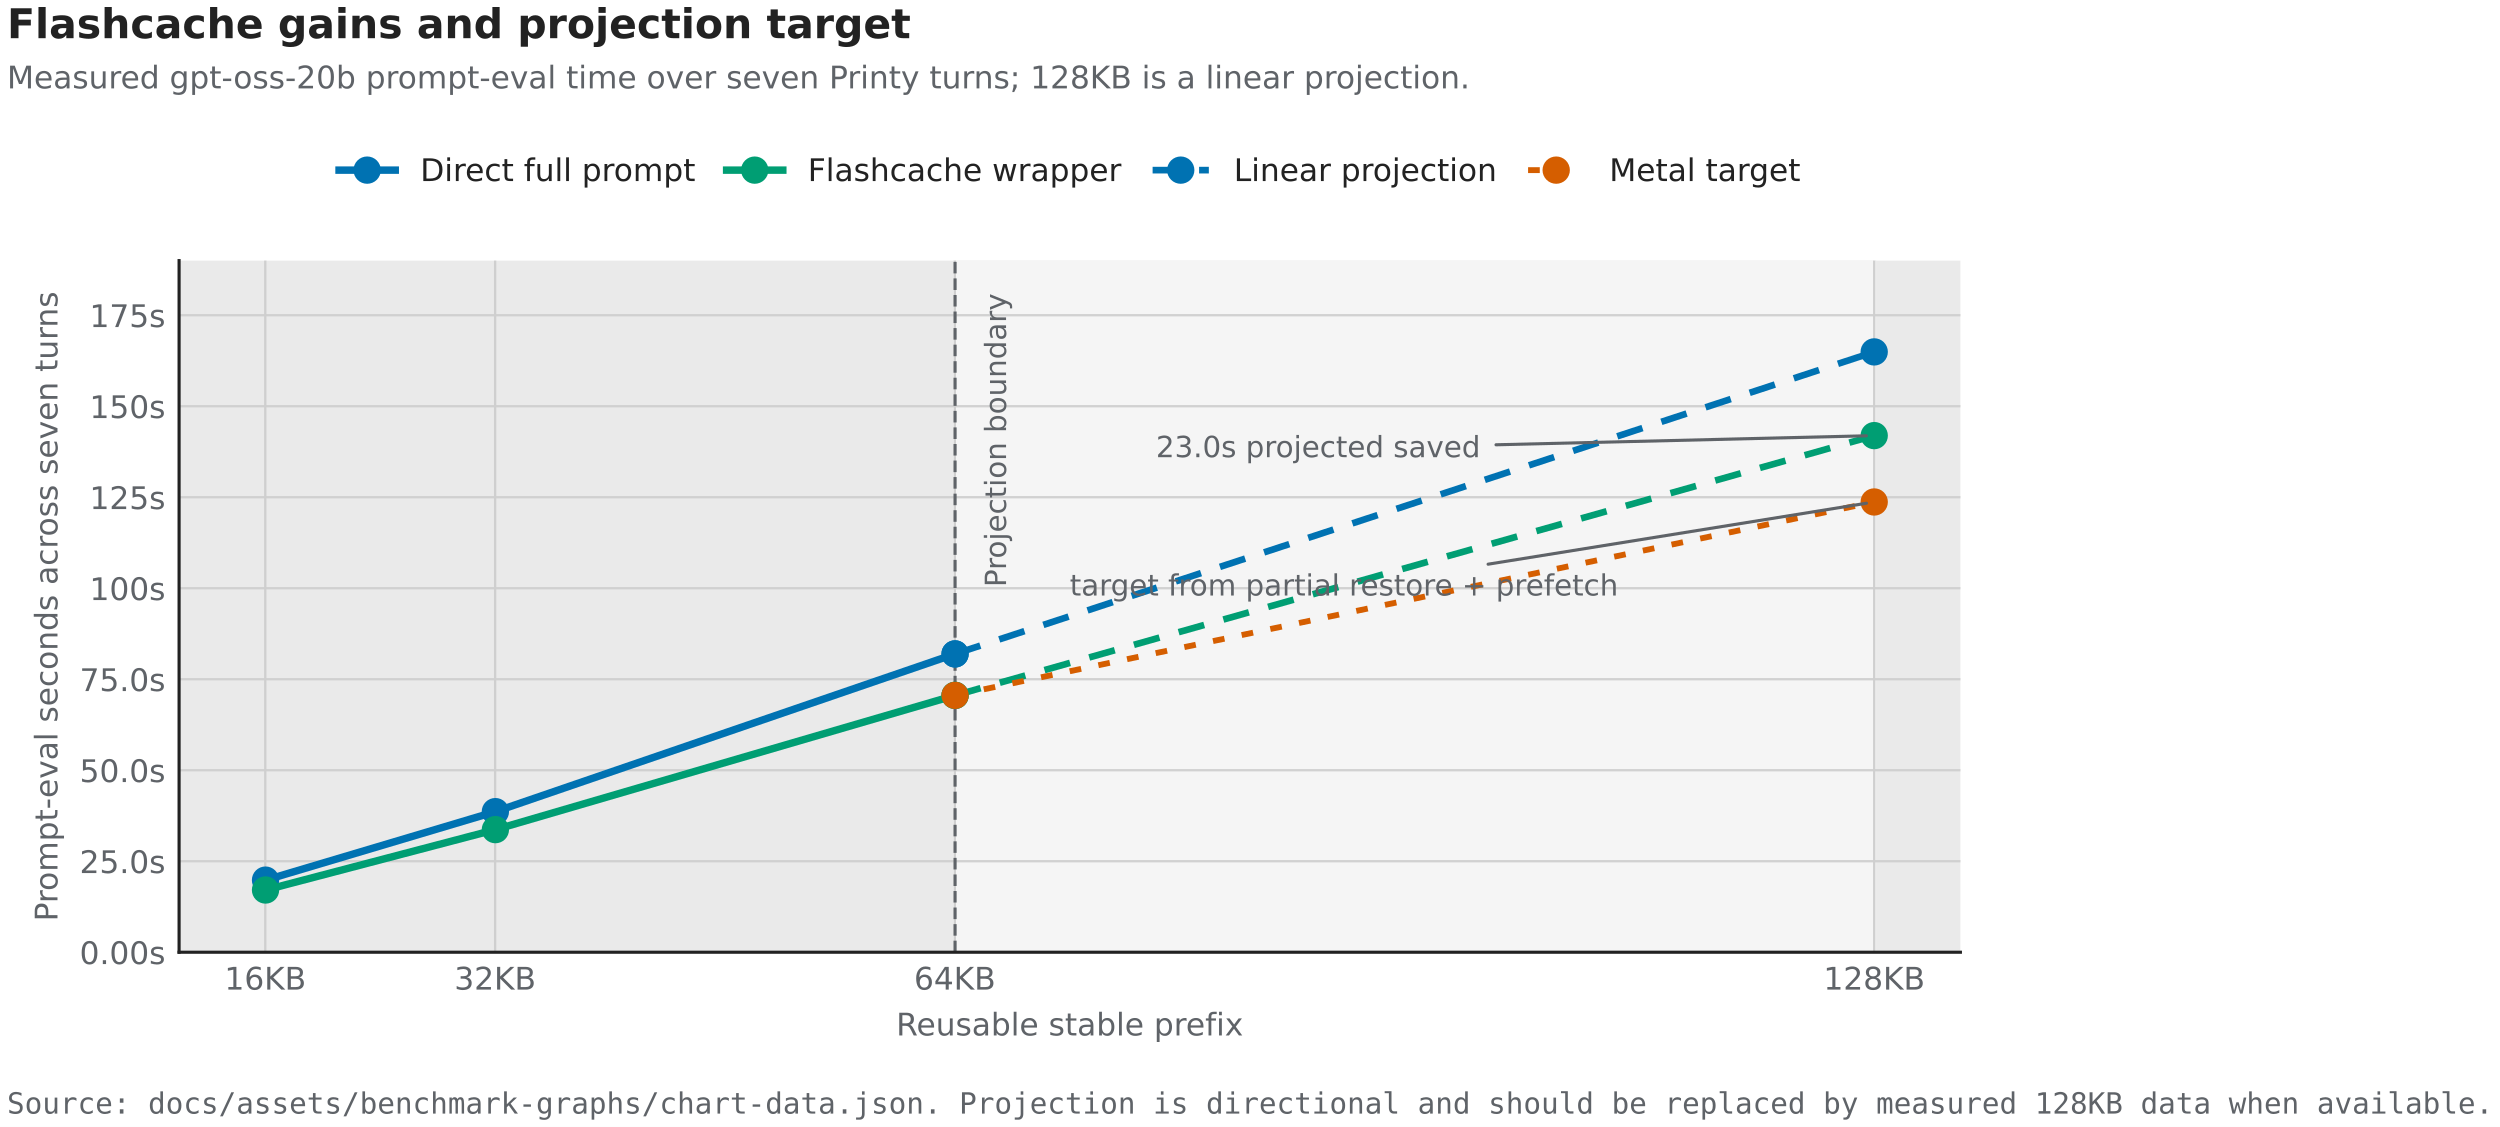
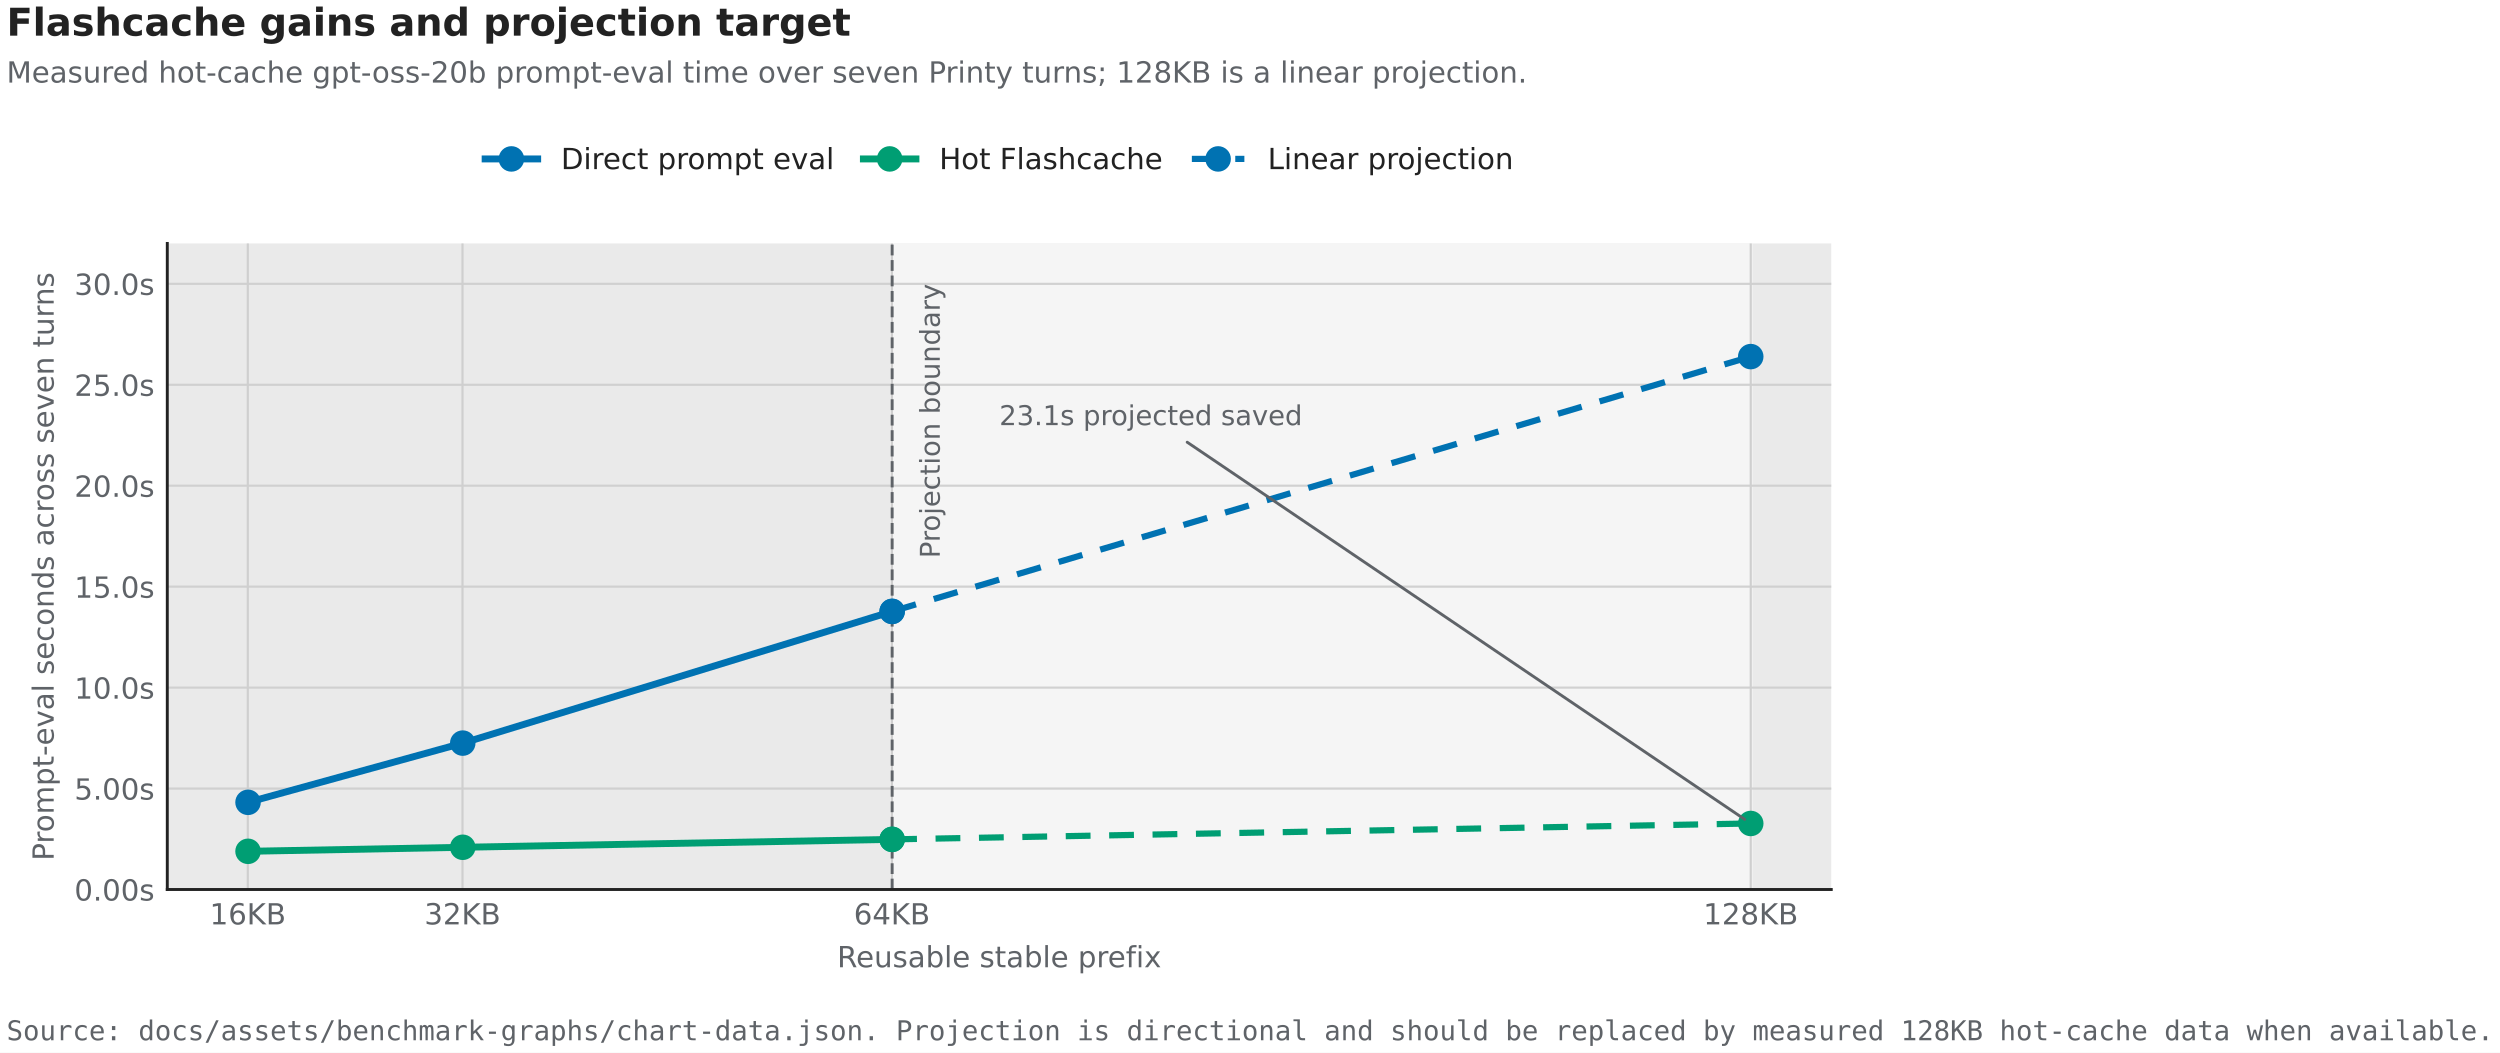
- <svg xmlns="http://www.w3.org/2000/svg" xmlns:xlink="http://www.w3.org/1999/xlink" width="640.248pt" height="288.603pt" viewBox="0 0 640.248 288.603" version="1.1">
+ <svg xmlns="http://www.w3.org/2000/svg" xmlns:xlink="http://www.w3.org/1999/xlink" width="685.4pt" height="288.603pt" viewBox="0 0 685.4 288.603" version="1.1">
  <defs>
    <style type="text/css">*{stroke-linejoin: round; stroke-linecap: butt}</style>
  </defs>
  <g id="figure_1">
    <g id="patch_1">
-       <path d="M 0 288.603 L 640.248 288.603 L 640.248 0 L 0 0 z " style="fill: #ffffff" />
+       <path d="M 0 288.603 L 685.4 288.603 L 685.4 0 L 0 0 z " style="fill: #ffffff" />
    </g>
    <g id="axes_1">
      <g id="patch_2">
        <path d="M 45.864 243.864 L 502.056 243.864 L 502.056 66.744 L 45.864 66.744 z " style="fill: #eaeaea" />
      </g>
      <g id="patch_3">
-         <path d="M 244.593 243.864 L 479.982 243.864 L 479.982 66.744 L 244.593 66.744 z " clip-path="url(#pdcb2463ff4)" style="fill: #f5f5f5; stroke: #f5f5f5; stroke-linejoin: miter" />
+         <path d="M 244.593 243.864 L 479.982 243.864 L 479.982 66.744 L 244.593 66.744 z " clip-path="url(#p97bb12592a)" style="fill: #f5f5f5; stroke: #f5f5f5; stroke-linejoin: miter" />
      </g>
      <g id="matplotlib.axis_1">
        <g id="xtick_1">
          <g id="line2d_1">
-             <path d="M 67.938 243.864 L 67.938 66.744 " clip-path="url(#pdcb2463ff4)" style="fill: none; stroke: #cfcfcf; stroke-width: 0.6; stroke-linecap: square" />
+             <path d="M 67.938 243.864 L 67.938 66.744 " clip-path="url(#p97bb12592a)" style="fill: none; stroke: #cfcfcf; stroke-width: 0.6; stroke-linecap: square" />
          </g>
          <g id="line2d_2" />
          <g id="text_1">
            <text style="fill: #5f6368; font: 8px 'DejaVu Sans'; text-anchor: middle" x="67.938" y="253.443" transform="rotate(-0 67.93781 253.4427)">16KB</text>
          </g>
        </g>
        <g id="xtick_2">
          <g id="line2d_3">
-             <path d="M 126.801 243.864 L 126.801 66.744 " clip-path="url(#pdcb2463ff4)" style="fill: none; stroke: #cfcfcf; stroke-width: 0.6; stroke-linecap: square" />
+             <path d="M 126.801 243.864 L 126.801 66.744 " clip-path="url(#p97bb12592a)" style="fill: none; stroke: #cfcfcf; stroke-width: 0.6; stroke-linecap: square" />
          </g>
          <g id="line2d_4" />
          <g id="text_2">
            <text style="fill: #5f6368; font: 8px 'DejaVu Sans'; text-anchor: middle" x="126.801" y="253.443" transform="rotate(-0 126.8013 253.4427)">32KB</text>
          </g>
        </g>
        <g id="xtick_3">
          <g id="line2d_5">
-             <path d="M 244.528 243.864 L 244.528 66.744 " clip-path="url(#pdcb2463ff4)" style="fill: none; stroke: #cfcfcf; stroke-width: 0.6; stroke-linecap: square" />
+             <path d="M 244.528 243.864 L 244.528 66.744 " clip-path="url(#p97bb12592a)" style="fill: none; stroke: #cfcfcf; stroke-width: 0.6; stroke-linecap: square" />
          </g>
          <g id="line2d_6" />
          <g id="text_3">
            <text style="fill: #5f6368; font: 8px 'DejaVu Sans'; text-anchor: middle" x="244.528" y="253.443" transform="rotate(-0 244.5283 253.4427)">64KB</text>
          </g>
        </g>
        <g id="xtick_4">
          <g id="line2d_7">
-             <path d="M 479.982 243.864 L 479.982 66.744 " clip-path="url(#pdcb2463ff4)" style="fill: none; stroke: #cfcfcf; stroke-width: 0.6; stroke-linecap: square" />
+             <path d="M 479.982 243.864 L 479.982 66.744 " clip-path="url(#p97bb12592a)" style="fill: none; stroke: #cfcfcf; stroke-width: 0.6; stroke-linecap: square" />
          </g>
          <g id="line2d_8" />
          <g id="text_4">
            <text style="fill: #5f6368; font: 8px 'DejaVu Sans'; text-anchor: middle" x="479.982" y="253.443" transform="rotate(-0 479.9822 253.4427)">128KB</text>
          </g>
        </g>
        <g id="text_5">
          <text style="fill: #5f6368; font: 8px 'DejaVu Sans'; text-anchor: middle" x="273.96" y="265.185" transform="rotate(-0 273.96 265.1852)">Reusable stable prefix</text>
        </g>
      </g>
      <g id="matplotlib.axis_2">
        <g id="ytick_1">
          <g id="line2d_9">
-             <path d="M 45.864 243.864 L 502.056 243.864 " clip-path="url(#pdcb2463ff4)" style="fill: none; stroke: #cfcfcf; stroke-opacity: 0.95; stroke-width: 0.6; stroke-linecap: square" />
+             <path d="M 45.864 243.864 L 502.056 243.864 " clip-path="url(#p97bb12592a)" style="fill: none; stroke: #cfcfcf; stroke-opacity: 0.95; stroke-width: 0.6; stroke-linecap: square" />
          </g>
          <g id="line2d_10" />
          <g id="text_6">
            <text style="fill: #5f6368; font: 8px 'DejaVu Sans'; text-anchor: end" x="42.364" y="246.903" transform="rotate(-0 42.364 246.9034)">0.00s</text>
          </g>
        </g>
        <g id="ytick_2">
          <g id="line2d_11">
-             <path d="M 45.864 220.559 L 502.056 220.559 " clip-path="url(#pdcb2463ff4)" style="fill: none; stroke: #cfcfcf; stroke-opacity: 0.95; stroke-width: 0.6; stroke-linecap: square" />
+             <path d="M 45.864 216.189 L 502.056 216.189 " clip-path="url(#p97bb12592a)" style="fill: none; stroke: #cfcfcf; stroke-opacity: 0.95; stroke-width: 0.6; stroke-linecap: square" />
          </g>
          <g id="line2d_12" />
          <g id="text_7">
-             <text style="fill: #5f6368; font: 8px 'DejaVu Sans'; text-anchor: end" x="42.364" y="223.598" transform="rotate(-0 42.364 223.5981)">25.0s</text>
+             <text style="fill: #5f6368; font: 8px 'DejaVu Sans'; text-anchor: end" x="42.364" y="219.228" transform="rotate(-0 42.364 219.2284)">5.00s</text>
          </g>
        </g>
        <g id="ytick_3">
          <g id="line2d_13">
-             <path d="M 45.864 197.253 L 502.056 197.253 " clip-path="url(#pdcb2463ff4)" style="fill: none; stroke: #cfcfcf; stroke-opacity: 0.95; stroke-width: 0.6; stroke-linecap: square" />
+             <path d="M 45.864 188.514 L 502.056 188.514 " clip-path="url(#p97bb12592a)" style="fill: none; stroke: #cfcfcf; stroke-opacity: 0.95; stroke-width: 0.6; stroke-linecap: square" />
          </g>
          <g id="line2d_14" />
          <g id="text_8">
-             <text style="fill: #5f6368; font: 8px 'DejaVu Sans'; text-anchor: end" x="42.364" y="200.293" transform="rotate(-0 42.364 200.2928)">50.0s</text>
+             <text style="fill: #5f6368; font: 8px 'DejaVu Sans'; text-anchor: end" x="42.364" y="191.553" transform="rotate(-0 42.364 191.5534)">10.0s</text>
          </g>
        </g>
        <g id="ytick_4">
          <g id="line2d_15">
-             <path d="M 45.864 173.948 L 502.056 173.948 " clip-path="url(#pdcb2463ff4)" style="fill: none; stroke: #cfcfcf; stroke-opacity: 0.95; stroke-width: 0.6; stroke-linecap: square" />
+             <path d="M 45.864 160.839 L 502.056 160.839 " clip-path="url(#p97bb12592a)" style="fill: none; stroke: #cfcfcf; stroke-opacity: 0.95; stroke-width: 0.6; stroke-linecap: square" />
          </g>
          <g id="line2d_16" />
          <g id="text_9">
-             <text style="fill: #5f6368; font: 8px 'DejaVu Sans'; text-anchor: end" x="42.364" y="176.988" transform="rotate(-0 42.364 176.9876)">75.0s</text>
+             <text style="fill: #5f6368; font: 8px 'DejaVu Sans'; text-anchor: end" x="42.364" y="163.878" transform="rotate(-0 42.364 163.8784)">15.0s</text>
          </g>
        </g>
        <g id="ytick_5">
          <g id="line2d_17">
-             <path d="M 45.864 150.643 L 502.056 150.643 " clip-path="url(#pdcb2463ff4)" style="fill: none; stroke: #cfcfcf; stroke-opacity: 0.95; stroke-width: 0.6; stroke-linecap: square" />
+             <path d="M 45.864 133.164 L 502.056 133.164 " clip-path="url(#p97bb12592a)" style="fill: none; stroke: #cfcfcf; stroke-opacity: 0.95; stroke-width: 0.6; stroke-linecap: square" />
          </g>
          <g id="line2d_18" />
          <g id="text_10">
-             <text style="fill: #5f6368; font: 8px 'DejaVu Sans'; text-anchor: end" x="42.364" y="153.682" transform="rotate(-0 42.364 153.6823)">100s</text>
+             <text style="fill: #5f6368; font: 8px 'DejaVu Sans'; text-anchor: end" x="42.364" y="136.203" transform="rotate(-0 42.364 136.2034)">20.0s</text>
          </g>
        </g>
        <g id="ytick_6">
          <g id="line2d_19">
-             <path d="M 45.864 127.338 L 502.056 127.338 " clip-path="url(#pdcb2463ff4)" style="fill: none; stroke: #cfcfcf; stroke-opacity: 0.95; stroke-width: 0.6; stroke-linecap: square" />
+             <path d="M 45.864 105.489 L 502.056 105.489 " clip-path="url(#p97bb12592a)" style="fill: none; stroke: #cfcfcf; stroke-opacity: 0.95; stroke-width: 0.6; stroke-linecap: square" />
          </g>
          <g id="line2d_20" />
          <g id="text_11">
-             <text style="fill: #5f6368; font: 8px 'DejaVu Sans'; text-anchor: end" x="42.364" y="130.377" transform="rotate(-0 42.364 130.3771)">125s</text>
+             <text style="fill: #5f6368; font: 8px 'DejaVu Sans'; text-anchor: end" x="42.364" y="108.528" transform="rotate(-0 42.364 108.5284)">25.0s</text>
          </g>
        </g>
        <g id="ytick_7">
          <g id="line2d_21">
-             <path d="M 45.864 104.032 L 502.056 104.032 " clip-path="url(#pdcb2463ff4)" style="fill: none; stroke: #cfcfcf; stroke-opacity: 0.95; stroke-width: 0.6; stroke-linecap: square" />
+             <path d="M 45.864 77.814 L 502.056 77.814 " clip-path="url(#p97bb12592a)" style="fill: none; stroke: #cfcfcf; stroke-opacity: 0.95; stroke-width: 0.6; stroke-linecap: square" />
          </g>
          <g id="line2d_22" />
          <g id="text_12">
-             <text style="fill: #5f6368; font: 8px 'DejaVu Sans'; text-anchor: end" x="42.364" y="107.072" transform="rotate(-0 42.364 107.0718)">150s</text>
-           </g>
-         </g>
-         <g id="ytick_8">
-           <g id="line2d_23">
-             <path d="M 45.864 80.727 L 502.056 80.727 " clip-path="url(#pdcb2463ff4)" style="fill: none; stroke: #cfcfcf; stroke-opacity: 0.95; stroke-width: 0.6; stroke-linecap: square" />
-           </g>
-           <g id="line2d_24" />
-           <g id="text_13">
-             <text style="fill: #5f6368; font: 8px 'DejaVu Sans'; text-anchor: end" x="42.364" y="83.767" transform="rotate(-0 42.364 83.76653)">175s</text>
-           </g>
-         </g>
-         <g id="text_14">
+             <text style="fill: #5f6368; font: 8px 'DejaVu Sans'; text-anchor: end" x="42.364" y="80.853" transform="rotate(-0 42.364 80.85337)">30.0s</text>
+           </g>
+         </g>
+         <g id="text_13">
          <text style="fill: #5f6368; font: 8px 'DejaVu Sans'; text-anchor: middle" x="14.72" y="155.304" transform="rotate(-90 14.72025 155.304)">Prompt-eval seconds across seven turns</text>
        </g>
      </g>
+       <g id="line2d_23">
+         <path d="M 244.593 243.864 L 244.593 66.744 " clip-path="url(#p97bb12592a)" style="fill: none; stroke-dasharray: 2.96,1.28; stroke-dashoffset: 0; stroke: #5f6368; stroke-width: 0.8" />
+       </g>
+       <g id="line2d_24">
+         <path d="M 68.002 219.966 L 126.866 203.731 L 244.593 167.623 " clip-path="url(#p97bb12592a)" style="fill: none; stroke: #0072b2; stroke-width: 1.9; stroke-linecap: square" />
+         <defs>
+           <path id="medde33f8b8" d="M 0 3 C 0.796 3 1.559 2.684 2.121 2.121 C 2.684 1.559 3 0.796 3 0 C 3 -0.796 2.684 -1.559 2.121 -2.121 C 1.559 -2.684 0.796 -3 0 -3 C -0.796 -3 -1.559 -2.684 -2.121 -2.121 C -2.684 -1.559 -3 -0.796 -3 0 C -3 0.796 -2.684 1.559 -2.121 2.121 C -1.559 2.684 -0.796 3 0 3 z " style="stroke: #0072b2" />
+         </defs>
+         <g clip-path="url(#p97bb12592a)">
+           <use xlink:href="#medde33f8b8" x="68.002" y="219.966" style="fill: #0072b2; stroke: #0072b2" />
+           <use xlink:href="#medde33f8b8" x="126.866" y="203.731" style="fill: #0072b2; stroke: #0072b2" />
+           <use xlink:href="#medde33f8b8" x="244.593" y="167.623" style="fill: #0072b2; stroke: #0072b2" />
+         </g>
+       </g>
      <g id="line2d_25">
-         <path d="M 244.593 243.864 L 244.593 66.744 " clip-path="url(#pdcb2463ff4)" style="fill: none; stroke-dasharray: 2.96,1.28; stroke-dashoffset: 0; stroke: #5f6368; stroke-width: 0.8" />
+         <path d="M 68.002 233.397 L 126.866 232.291 L 244.593 230.124 " clip-path="url(#p97bb12592a)" style="fill: none; stroke: #009e73; stroke-width: 1.9; stroke-linecap: square" />
+         <defs>
+           <path id="m64eada8c5f" d="M 0 3 C 0.796 3 1.559 2.684 2.121 2.121 C 2.684 1.559 3 0.796 3 0 C 3 -0.796 2.684 -1.559 2.121 -2.121 C 1.559 -2.684 0.796 -3 0 -3 C -0.796 -3 -1.559 -2.684 -2.121 -2.121 C -2.684 -1.559 -3 -0.796 -3 0 C -3 0.796 -2.684 1.559 -2.121 2.121 C -1.559 2.684 -0.796 3 0 3 z " style="stroke: #009e73" />
+         </defs>
+         <g clip-path="url(#p97bb12592a)">
+           <use xlink:href="#m64eada8c5f" x="68.002" y="233.397" style="fill: #009e73; stroke: #009e73" />
+           <use xlink:href="#m64eada8c5f" x="126.866" y="232.291" style="fill: #009e73; stroke: #009e73" />
+           <use xlink:href="#m64eada8c5f" x="244.593" y="230.124" style="fill: #009e73; stroke: #009e73" />
+         </g>
      </g>
      <g id="line2d_26">
-         <path d="M 68.002 225.398 L 126.866 207.857 L 244.593 167.467 " clip-path="url(#pdcb2463ff4)" style="fill: none; stroke: #0072b2; stroke-width: 1.9; stroke-linecap: square" />
-         <defs>
-           <path id="m6eed966468" d="M 0 3 C 0.796 3 1.559 2.684 2.121 2.121 C 2.684 1.559 3 0.796 3 0 C 3 -0.796 2.684 -1.559 2.121 -2.121 C 1.559 -2.684 0.796 -3 0 -3 C -0.796 -3 -1.559 -2.684 -2.121 -2.121 C -2.684 -1.559 -3 -0.796 -3 0 C -3 0.796 -2.684 1.559 -2.121 2.121 C -1.559 2.684 -0.796 3 0 3 z " style="stroke: #0072b2" />
-         </defs>
-         <g clip-path="url(#pdcb2463ff4)">
-           <use xlink:href="#m6eed966468" x="68.002" y="225.398" style="fill: #0072b2; stroke: #0072b2" />
-           <use xlink:href="#m6eed966468" x="126.866" y="207.857" style="fill: #0072b2; stroke: #0072b2" />
-           <use xlink:href="#m6eed966468" x="244.593" y="167.467" style="fill: #0072b2; stroke: #0072b2" />
+         <path d="M 244.593 167.623 L 479.982 97.766 " clip-path="url(#p97bb12592a)" style="fill: none; stroke-dasharray: 6.8,5.1; stroke-dashoffset: 0; stroke: #0072b2; stroke-width: 1.7" />
+         <g clip-path="url(#p97bb12592a)">
+           <use xlink:href="#medde33f8b8" x="244.593" y="167.623" style="fill: #0072b2; stroke: #0072b2" />
+           <use xlink:href="#medde33f8b8" x="479.982" y="97.766" style="fill: #0072b2; stroke: #0072b2" />
        </g>
      </g>
      <g id="line2d_27">
-         <path d="M 68.002 227.929 L 126.866 212.466 L 244.593 178.084 " clip-path="url(#pdcb2463ff4)" style="fill: none; stroke: #009e73; stroke-width: 1.9; stroke-linecap: square" />
-         <defs>
-           <path id="m3d71866278" d="M 0 3 C 0.796 3 1.559 2.684 2.121 2.121 C 2.684 1.559 3 0.796 3 0 C 3 -0.796 2.684 -1.559 2.121 -2.121 C 1.559 -2.684 0.796 -3 0 -3 C -0.796 -3 -1.559 -2.684 -2.121 -2.121 C -2.684 -1.559 -3 -0.796 -3 0 C -3 0.796 -2.684 1.559 -2.121 2.121 C -1.559 2.684 -0.796 3 0 3 z " style="stroke: #009e73" />
-         </defs>
-         <g clip-path="url(#pdcb2463ff4)">
-           <use xlink:href="#m3d71866278" x="68.002" y="227.929" style="fill: #009e73; stroke: #009e73" />
-           <use xlink:href="#m3d71866278" x="126.866" y="212.466" style="fill: #009e73; stroke: #009e73" />
-           <use xlink:href="#m3d71866278" x="244.593" y="178.084" style="fill: #009e73; stroke: #009e73" />
-         </g>
-       </g>
-       <g id="line2d_28">
-         <path d="M 244.593 167.467 L 479.982 90.122 " clip-path="url(#pdcb2463ff4)" style="fill: none; stroke-dasharray: 6.8,5.1; stroke-dashoffset: 0; stroke: #0072b2; stroke-width: 1.7" />
-         <g clip-path="url(#pdcb2463ff4)">
-           <use xlink:href="#m6eed966468" x="244.593" y="167.467" style="fill: #0072b2; stroke: #0072b2" />
-           <use xlink:href="#m6eed966468" x="479.982" y="90.122" style="fill: #0072b2; stroke: #0072b2" />
-         </g>
-       </g>
-       <g id="line2d_29">
-         <path d="M 244.593 178.084 L 479.982 111.559 " clip-path="url(#pdcb2463ff4)" style="fill: none; stroke-dasharray: 6.8,5.1; stroke-dashoffset: 0; stroke: #009e73; stroke-width: 1.7" />
-         <g clip-path="url(#pdcb2463ff4)">
-           <use xlink:href="#m3d71866278" x="244.593" y="178.084" style="fill: #009e73; stroke: #009e73" />
-           <use xlink:href="#m3d71866278" x="479.982" y="111.559" style="fill: #009e73; stroke: #009e73" />
-         </g>
-       </g>
-       <g id="line2d_30">
-         <path d="M 244.593 178.084 L 479.982 128.557 " clip-path="url(#pdcb2463ff4)" style="fill: none; stroke-dasharray: 3,4.5; stroke-dashoffset: 0; stroke: #d55e00; stroke-width: 1.5" />
-         <defs>
-           <path id="m1abca7100c" d="M 0 3 C 0.796 3 1.559 2.684 2.121 2.121 C 2.684 1.559 3 0.796 3 0 C 3 -0.796 2.684 -1.559 2.121 -2.121 C 1.559 -2.684 0.796 -3 0 -3 C -0.796 -3 -1.559 -2.684 -2.121 -2.121 C -2.684 -1.559 -3 -0.796 -3 0 C -3 0.796 -2.684 1.559 -2.121 2.121 C -1.559 2.684 -0.796 3 0 3 z " style="stroke: #d55e00" />
-         </defs>
-         <g clip-path="url(#pdcb2463ff4)">
-           <use xlink:href="#m1abca7100c" x="244.593" y="178.084" style="fill: #d55e00; stroke: #d55e00" />
-           <use xlink:href="#m1abca7100c" x="479.982" y="128.557" style="fill: #d55e00; stroke: #d55e00" />
+         <path d="M 244.593 230.124 L 479.982 225.763 " clip-path="url(#p97bb12592a)" style="fill: none; stroke-dasharray: 6.8,5.1; stroke-dashoffset: 0; stroke: #009e73; stroke-width: 1.7" />
+         <g clip-path="url(#p97bb12592a)">
+           <use xlink:href="#m64eada8c5f" x="244.593" y="230.124" style="fill: #009e73; stroke: #009e73" />
+           <use xlink:href="#m64eada8c5f" x="479.982" y="225.763" style="fill: #009e73; stroke: #009e73" />
        </g>
      </g>
      <g id="patch_4">
        <path d="M 45.864 243.864 L 45.864 66.744 " style="fill: none; stroke: #222222; stroke-width: 0.8; stroke-linejoin: miter; stroke-linecap: square" />
      </g>
      <g id="patch_5">
        <path d="M 45.864 243.864 L 502.056 243.864 " style="fill: none; stroke: #222222; stroke-width: 0.8; stroke-linejoin: miter; stroke-linecap: square" />
      </g>
+       <g id="text_14">
+         <text style="fill: #5f6368; font: 7.5px 'DejaVu Sans'" transform="translate(257.6497 153.0167) rotate(-90)">Projection boundary</text>
+       </g>
+       <g id="patch_6">
+         <path d="M 325.483 121.238 Q 401.904 172.94 478.325 224.642 " style="fill: none; stroke: #5f6368; stroke-width: 0.8; stroke-linecap: round" />
+       </g>
      <g id="text_15">
-         <text style="fill: #5f6368; font: 7.5px 'DejaVu Sans'" transform="translate(257.6497 150.3366) rotate(-90)">Projection boundary</text>
-       </g>
-       <g id="patch_6">
-         <path d="M 383.13 113.909 Q 430.556 112.758 477.981 111.608 " style="fill: none; stroke: #5f6368; stroke-width: 0.8; stroke-linecap: round" />
-       </g>
-       <g id="text_16">
-         <text style="fill: #5f6368; font: 7.5px 'DejaVu Sans'; text-anchor: start" x="296.034" y="117.083" transform="rotate(-0 296.0338 117.0834)">23.0s projected saved</text>
-       </g>
-       <g id="patch_7">
-         <path d="M 381.101 144.49 Q 429.553 136.683 478.006 128.876 " style="fill: none; stroke: #5f6368; stroke-width: 0.8; stroke-linecap: round" />
-       </g>
-       <g id="text_17">
-         <text style="fill: #5f6368; font: 7.5px 'DejaVu Sans'; text-anchor: start" x="273.96" y="152.507" transform="rotate(-0 273.96 152.5074)">target from partial restore + prefetch</text>
+         <text style="fill: #5f6368; font: 7.5px 'DejaVu Sans'; text-anchor: start" x="273.96" y="116.559" transform="rotate(-0 273.96 116.559)">23.1s projected saved</text>
      </g>
      <g id="legend_1">
-         <g id="line2d_31">
-           <path d="M 86.827 43.57 L 94.027 43.57 L 101.227 43.57 " style="fill: none; stroke: #0072b2; stroke-width: 1.9; stroke-linecap: square" />
+         <g id="line2d_28">
+           <path d="M 133.006 43.57 L 140.206 43.57 L 147.406 43.57 " style="fill: none; stroke: #0072b2; stroke-width: 1.9; stroke-linecap: square" />
          <g>
-             <use xlink:href="#m6eed966468" x="94.027" y="43.57" style="fill: #0072b2; stroke: #0072b2" />
+             <use xlink:href="#medde33f8b8" x="140.206" y="43.57" style="fill: #0072b2; stroke: #0072b2" />
+           </g>
+         </g>
+         <g id="text_16">
+           <text style="fill: #222222; font: 8px 'DejaVu Sans'; text-anchor: start" x="153.806" y="46.37" transform="rotate(-0 153.8056 46.36995)">Direct prompt eval</text>
+         </g>
+         <g id="line2d_29">
+           <path d="M 236.712 43.57 L 243.912 43.57 L 251.112 43.57 " style="fill: none; stroke: #009e73; stroke-width: 1.9; stroke-linecap: square" />
+           <g>
+             <use xlink:href="#m64eada8c5f" x="243.912" y="43.57" style="fill: #009e73; stroke: #009e73" />
+           </g>
+         </g>
+         <g id="text_17">
+           <text style="fill: #222222; font: 8px 'DejaVu Sans'; text-anchor: start" x="257.512" y="46.37" transform="rotate(-0 257.5119 46.36995)">Hot Flashcache</text>
+         </g>
+         <g id="line2d_30">
+           <path d="M 326.758 43.57 L 333.958 43.57 L 341.158 43.57 " style="fill: none; stroke-dasharray: 6.8,5.1; stroke-dashoffset: 0; stroke: #0072b2; stroke-width: 1.7" />
+           <g>
+             <use xlink:href="#medde33f8b8" x="333.958" y="43.57" style="fill: #0072b2; stroke: #0072b2" />
          </g>
        </g>
        <g id="text_18">
-           <text style="fill: #222222; font: 8px 'DejaVu Sans'; text-anchor: start" x="107.627" y="46.37" transform="rotate(-0 107.6269 46.36995)">Direct full prompt</text>
-         </g>
-         <g id="line2d_32">
-           <path d="M 186.082 43.57 L 193.282 43.57 L 200.482 43.57 " style="fill: none; stroke: #009e73; stroke-width: 1.9; stroke-linecap: square" />
-           <g>
-             <use xlink:href="#m3d71866278" x="193.282" y="43.57" style="fill: #009e73; stroke: #009e73" />
-           </g>
-         </g>
-         <g id="text_19">
-           <text style="fill: #222222; font: 8px 'DejaVu Sans'; text-anchor: start" x="206.882" y="46.37" transform="rotate(-0 206.8819 46.36995)">Flashcache wrapper</text>
-         </g>
-         <g id="line2d_33">
-           <path d="M 295.183 43.57 L 302.383 43.57 L 309.583 43.57 " style="fill: none; stroke-dasharray: 6.8,5.1; stroke-dashoffset: 0; stroke: #0072b2; stroke-width: 1.7" />
-           <g>
-             <use xlink:href="#m6eed966468" x="302.383" y="43.57" style="fill: #0072b2; stroke: #0072b2" />
-           </g>
-         </g>
-         <g id="text_20">
-           <text style="fill: #222222; font: 8px 'DejaVu Sans'; text-anchor: start" x="315.983" y="46.37" transform="rotate(-0 315.9831 46.36995)">Linear projection</text>
-         </g>
-         <g id="line2d_34">
-           <path d="M 391.339 43.57 L 398.539 43.57 L 405.739 43.57 " style="fill: none; stroke-dasharray: 3,4.5; stroke-dashoffset: 0; stroke: #d55e00; stroke-width: 1.5" />
-           <g>
-             <use xlink:href="#m1abca7100c" x="398.539" y="43.57" style="fill: #d55e00; stroke: #d55e00" />
-           </g>
-         </g>
-         <g id="text_21">
-           <text style="fill: #222222; font: 8px 'DejaVu Sans'; text-anchor: start" x="412.139" y="46.37" transform="rotate(-0 412.1394 46.36995)">Metal target</text>
-         </g>
-       </g>
-     </g>
-     <g id="text_22">
+           <text style="fill: #222222; font: 8px 'DejaVu Sans'; text-anchor: start" x="347.558" y="46.37" transform="rotate(-0 347.5581 46.36995)">Linear projection</text>
+         </g>
+       </g>
+     </g>
+     <g id="text_19">
      <text style="fill: #222222; font: 600 10.5px 'DejaVu Sans'; text-anchor: start" x="1.8" y="9.778" transform="rotate(-0 1.8 9.778359)">Flashcache gains and projection target</text>
    </g>
-     <g id="text_23">
-       <text style="fill: #5f6368; font: 8px 'DejaVu Sans'; text-anchor: start" x="1.8" y="22.639" transform="rotate(-0 1.8 22.63875)">Measured gpt-oss-20b prompt-eval time over seven Printy turns; 128KB is a linear projection.</text>
-     </g>
-     <g id="text_24">
-       <text style="fill: #5f6368; font: 7.5px 'DejaVu Sans Mono', 'Bitstream Vera Sans Mono', 'Computer Modern Typewriter', 'Andale Mono', 'Nimbus Mono L', 'Courier New', 'Courier', 'Fixed', 'Terminal', monospace; text-anchor: start" x="1.8" y="285.192" transform="rotate(-0 1.8 285.192)">Source: docs/assets/benchmark-graphs/chart-data.json. Projection is directional and should be replaced by measured 128KB data when available.</text>
+     <g id="text_20">
+       <text style="fill: #5f6368; font: 8px 'DejaVu Sans'; text-anchor: start" x="1.8" y="22.639" transform="rotate(-0 1.8 22.63875)">Measured hot-cache gpt-oss-20b prompt-eval time over seven Printy turns; 128KB is a linear projection.</text>
+     </g>
+     <g id="text_21">
+       <text style="fill: #5f6368; font: 7.5px 'DejaVu Sans Mono', 'Bitstream Vera Sans Mono', 'Computer Modern Typewriter', 'Andale Mono', 'Nimbus Mono L', 'Courier New', 'Courier', 'Fixed', 'Terminal', monospace; text-anchor: start" x="1.8" y="285.192" transform="rotate(-0 1.8 285.192)">Source: docs/assets/benchmark-graphs/chart-data.json. Projection is directional and should be replaced by measured 128KB hot-cache data when available.</text>
    </g>
  </g>
  <defs>
-     <clipPath id="pdcb2463ff4">
+     <clipPath id="p97bb12592a">
      <rect x="45.864" y="66.744" width="456.192" height="177.12" />
    </clipPath>
  </defs>
</svg>
